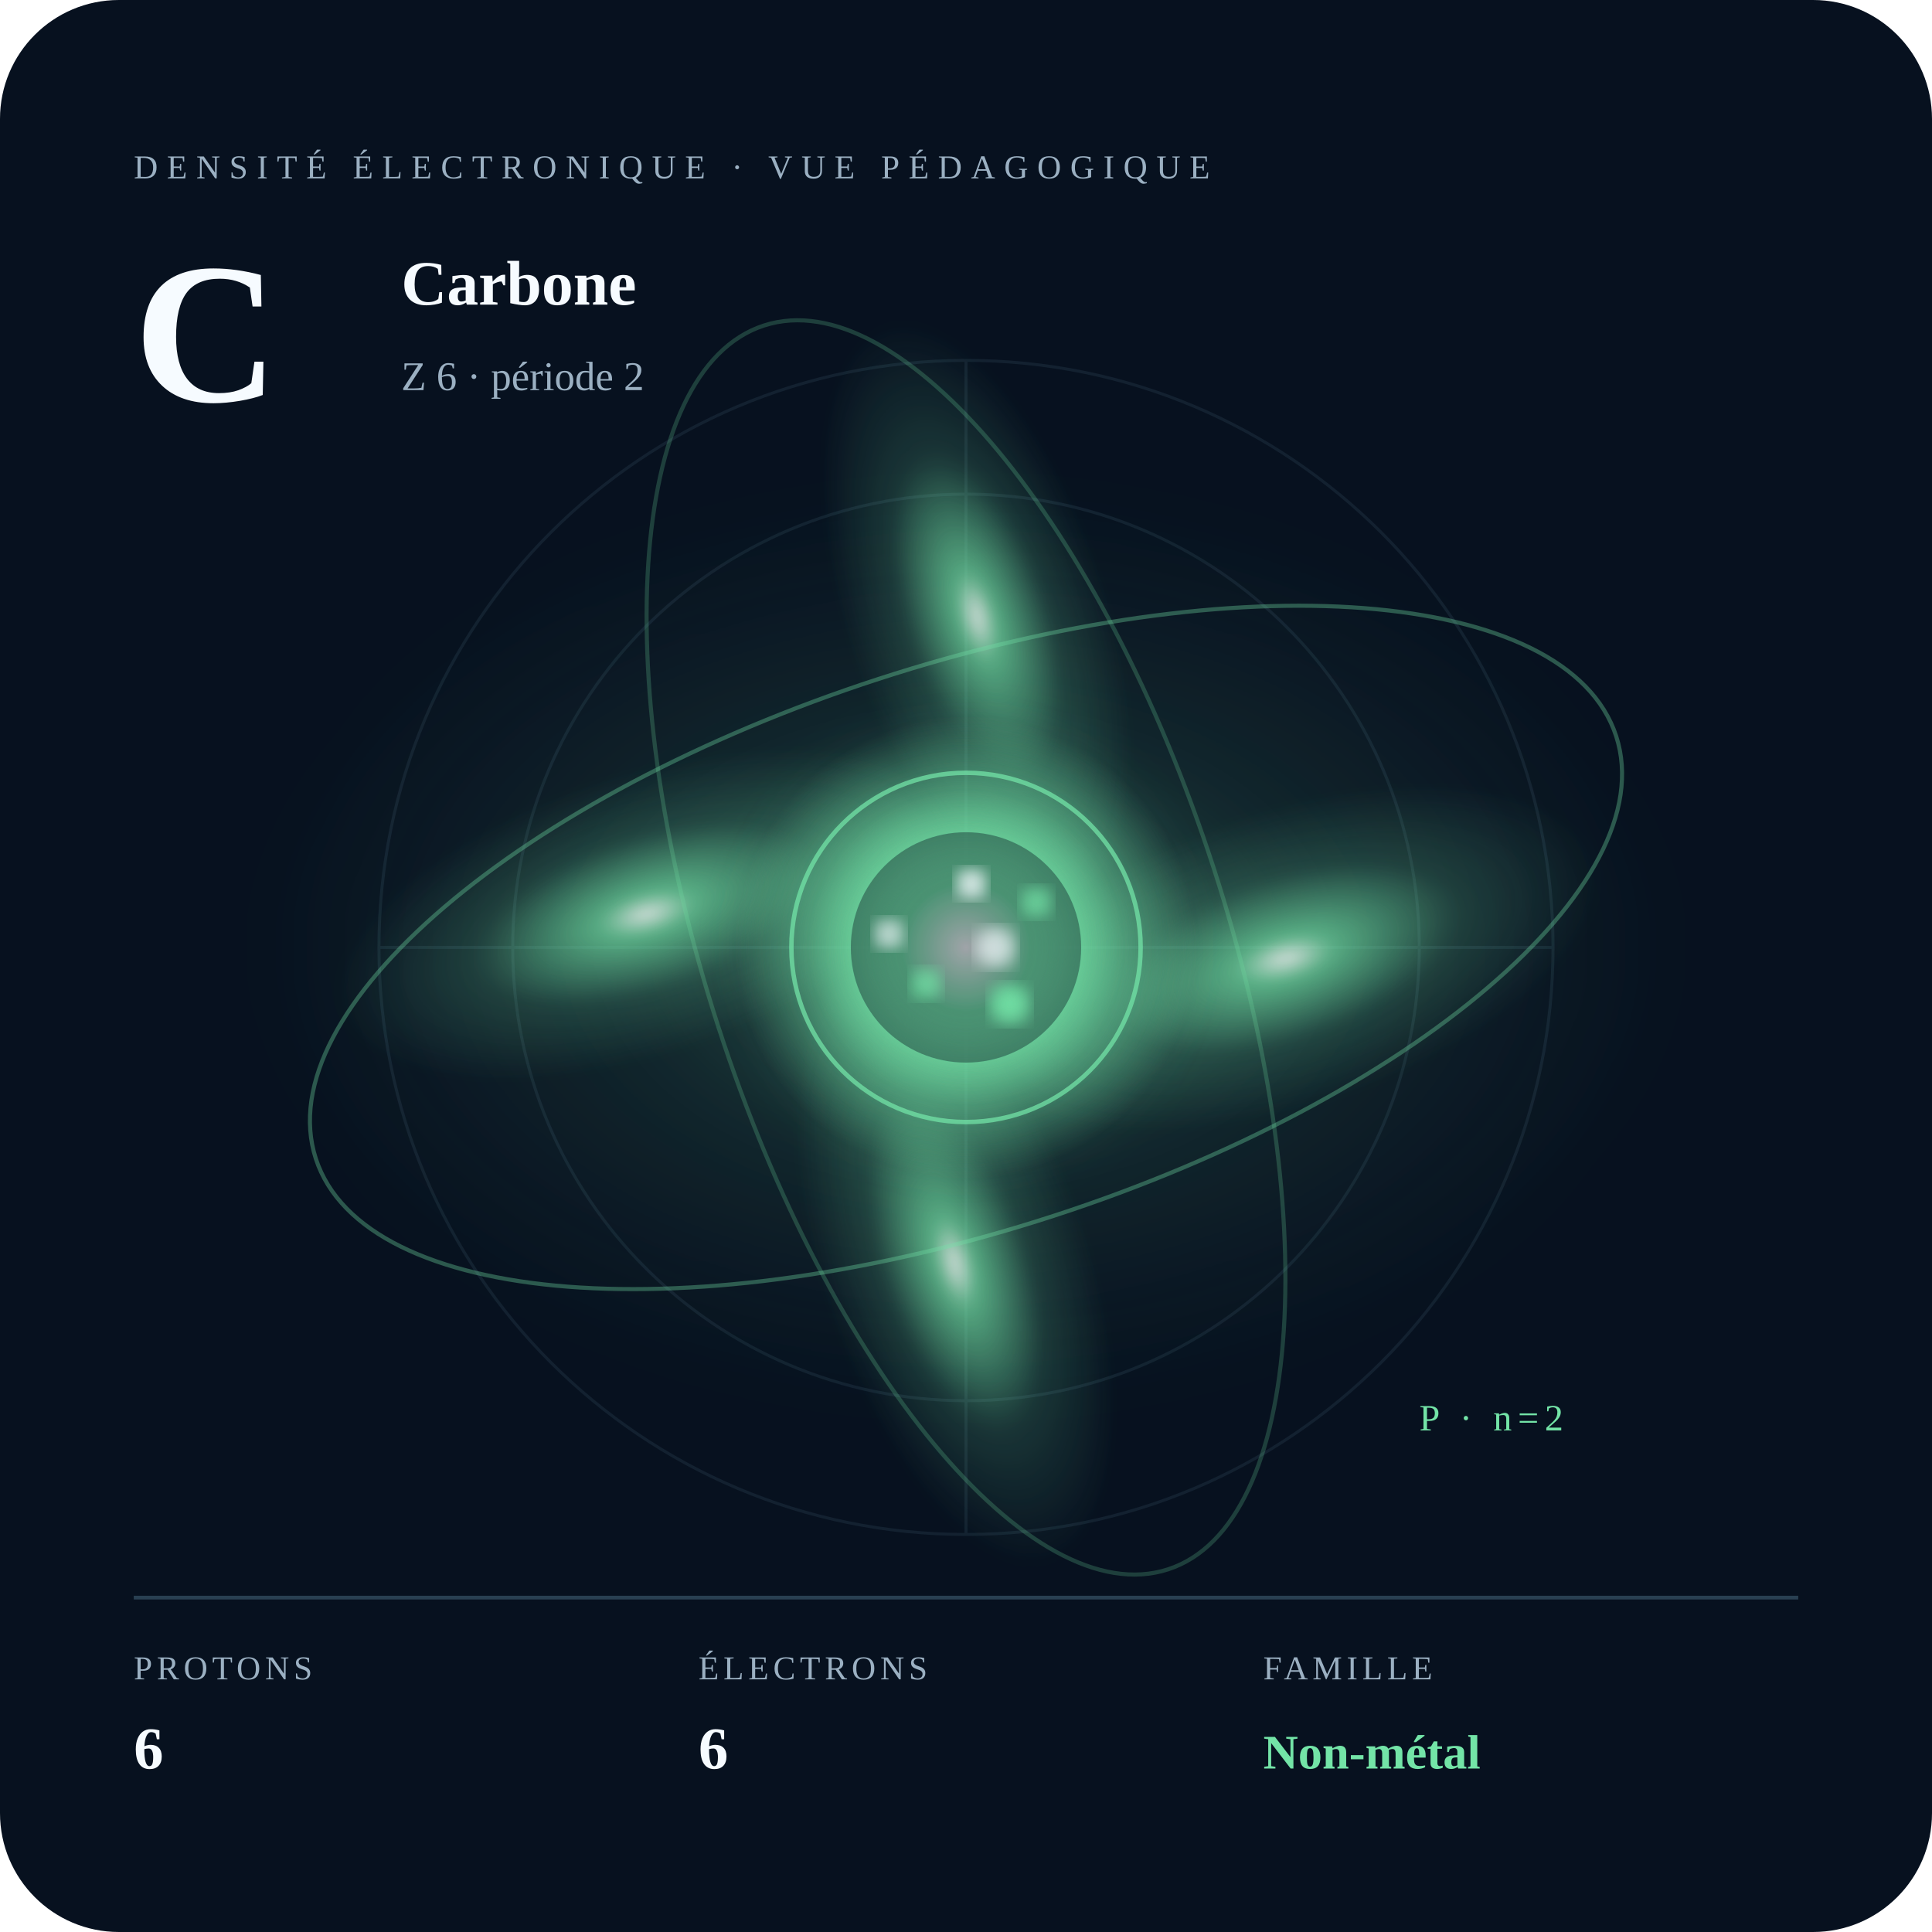
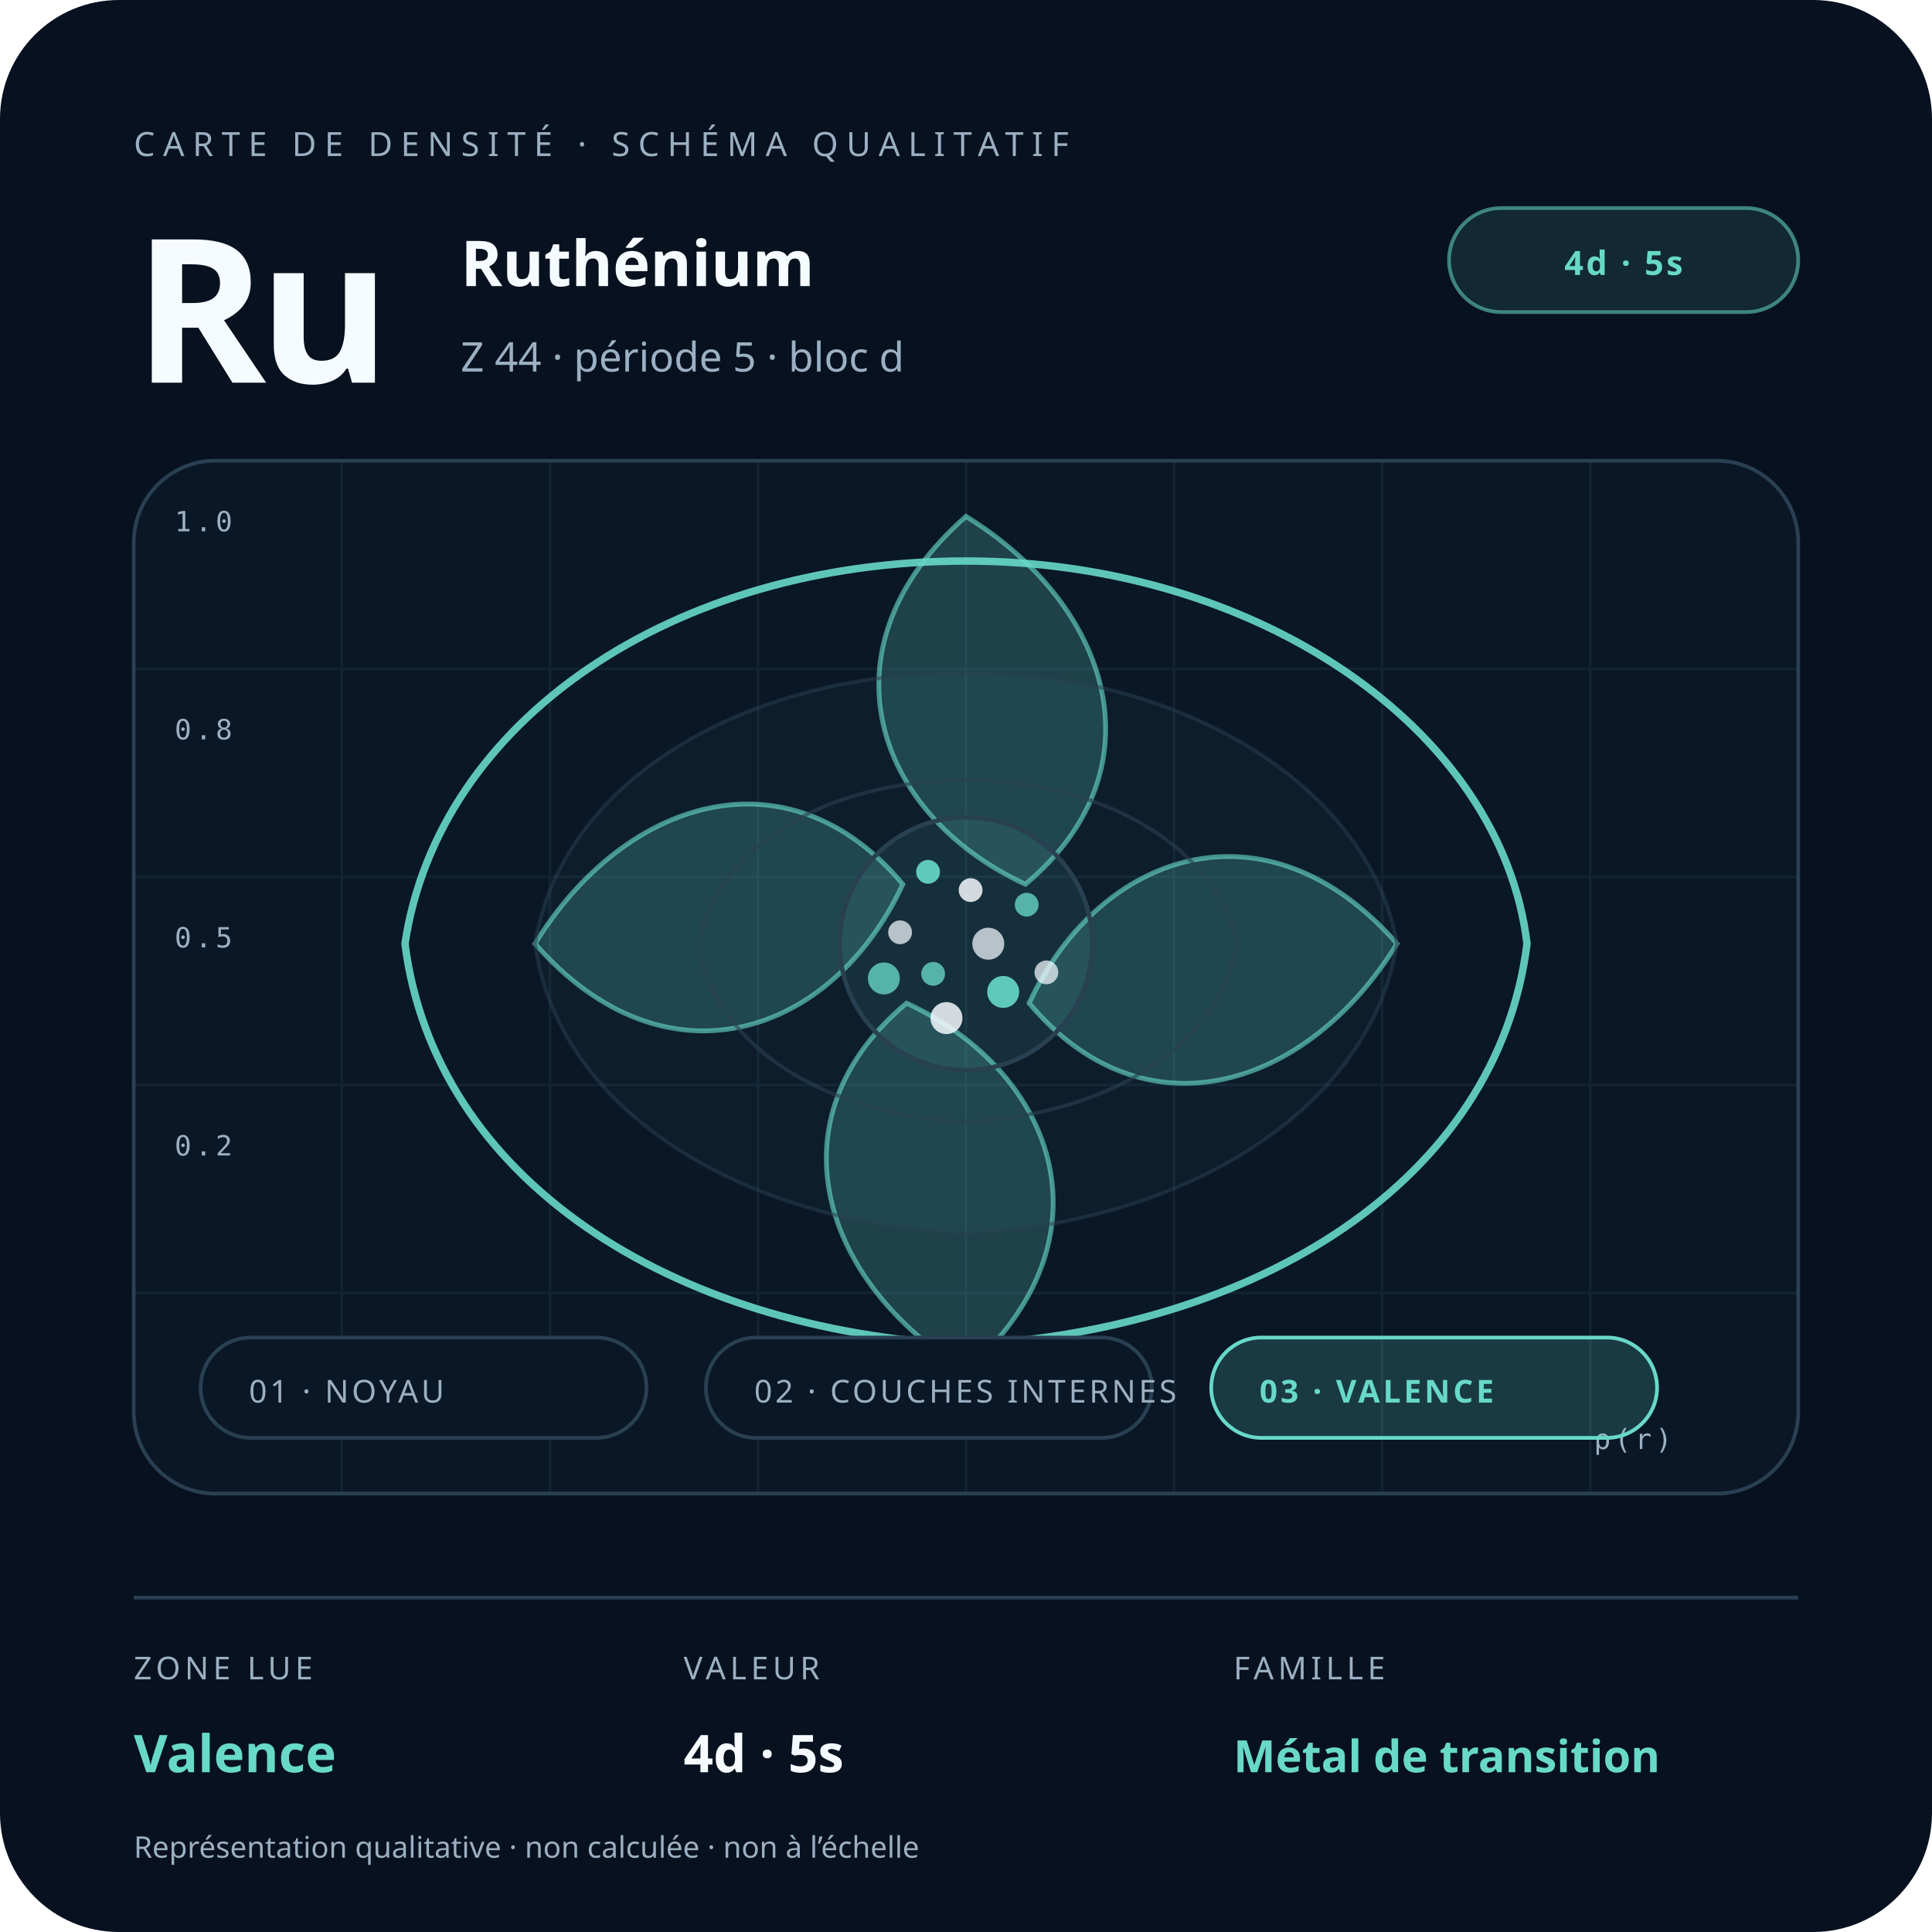
- <svg role="img" aria-label="Analyse atomique Carbone" viewBox="0 0 520 520" style="display:block;width:100%;height:100%;overflow:visible">
-   <defs>
-     <radialGradient id="R0-field">
-       <stop stop-color="#73e4a7" stop-opacity=".34" />
-       <stop offset=".52" stop-color="#73e4a7" stop-opacity=".09" />
-       <stop offset="1" stop-color="#73e4a7" stop-opacity="0" />
-     </radialGradient>
-     <radialGradient id="R0-lobe">
-       <stop stop-color="#fff" stop-opacity=".86" />
-       <stop offset=".14" stop-color="#73e4a7" stop-opacity=".72" />
-       <stop offset=".55" stop-color="#73e4a7" stop-opacity=".17" />
-       <stop offset="1" stop-color="#73e4a7" stop-opacity="0" />
-     </radialGradient>
-     <radialGradient id="R0-core">
-       <stop stop-color="#fff" stop-opacity=".98" />
-       <stop offset=".28" stop-color="#73e4a7" stop-opacity=".92" />
-       <stop offset=".68" stop-color="#73e4a7" stop-opacity=".28" />
-       <stop offset="1" stop-color="#73e4a7" stop-opacity="0" />
-     </radialGradient>
-     <filter id="R0-blur">
-       <feGaussianBlur stdDeviation="13" />
-     </filter>
-     <filter id="R0-soft">
-       <feGaussianBlur stdDeviation="2.2" />
-     </filter>
-     <filter id="R0-glow">
-       <feGaussianBlur stdDeviation="7" result="b" />
-       <feMerge>
-         <feMergeNode in="b" />
-         <feMergeNode in="SourceGraphic" />
-       </feMerge>
-     </filter>
-   </defs>
+ <svg role="img" aria-label="Carte de densité atomique Ruthénium" data-active-density-zone="valence" viewBox="0 0 520 520" style="display:block;width:100%;height:100%;overflow:visible;font-family:ui-sans-serif,system-ui,sans-serif">
  <rect width="520" height="520" rx="32" fill="#07111f" />
  <g>
-     <text x="36" y="48" fill="#9bb0c2" font-size="9" letter-spacing="2.4">DENSITÉ ÉLECTRONIQUE · VUE PÉDAGOGIQUE</text>
-     <text x="36" y="108" fill="#f6fbff" font-size="54" font-weight="720" letter-spacing="-2">C</text>
-     <text x="108" y="82" fill="#f6fbff" font-size="17" font-weight="650">Carbone</text>
-     <text x="108" y="105" fill="#9bb0c2" font-size="11">Z 6 · période 2</text>
-   </g>
-   <g fill="none" stroke="#294052" stroke-width=".8" opacity=".34">
-     <circle cx="260" cy="255" r="122" />
-     <circle cx="260" cy="255" r="158" />
-     <path d="M102 255H418M260 97V413" />
+     <text x="36" y="42" fill="#9bb0c2" font-size="9" letter-spacing="2.2">CARTE DE DENSITÉ · SCHÉMA QUALITATIF</text>
+     <text x="36" y="103" fill="#f6fbff" font-family="ui-sans-serif,system-ui,sans-serif" font-size="54" font-weight="720" letter-spacing="-2">Ru</text>
+     <text x="124" y="77" fill="#f6fbff" font-size="17" font-weight="650">Ruthénium</text>
+     <text x="124" y="100" fill="#9bb0c2" font-size="11">Z 44 · période 5 · bloc d</text>
  </g>
  <g>
-     <ellipse cx="260" cy="255" rx="190" ry="119" fill="url(#R0-field)" filter="url(#R0-blur)" />
-     <g data-science-density-lobes="4">
-       <ellipse cx="174" cy="246" rx="86" ry="38" transform="rotate(-18 174 246)" fill="url(#R0-lobe)" filter="url(#R0-soft)" style="transform-box:fill-box;transform-origin:center;animation:science-density-bloom 12s cubic-bezier(.45,0,.25,1) infinite;animation-delay:0s;animation-play-state:running" />
-       <ellipse cx="346" cy="258" rx="88" ry="40" transform="rotate(-18 346 258)" fill="url(#R0-lobe)" filter="url(#R0-soft)" style="transform-box:fill-box;transform-origin:center;animation:science-density-bloom 12s cubic-bezier(.45,0,.25,1) infinite;animation-delay:-4s;animation-play-state:running" />
-       <ellipse cx="263" cy="166" rx="82" ry="35" transform="rotate(72 263 166)" fill="url(#R0-lobe)" filter="url(#R0-soft)" style="transform-box:fill-box;transform-origin:center;animation:science-density-bloom 12s cubic-bezier(.45,0,.25,1) infinite;animation-delay:-8s;animation-play-state:running" />
-       <ellipse cx="257" cy="340" rx="84" ry="36" transform="rotate(72 257 340)" fill="url(#R0-lobe)" filter="url(#R0-soft)" style="transform-box:fill-box;transform-origin:center;animation:science-density-bloom 12s cubic-bezier(.45,0,.25,1) infinite;animation-delay:-2s;animation-play-state:running" />
-     </g>
-     <circle cx="260" cy="255" r="62" fill="url(#R0-core)" filter="url(#R0-glow)" />
+     <rect x="390" y="56" width="94" height="28" rx="14" fill="#68d9c9" fill-opacity=".12" stroke="#68d9c9" stroke-opacity=".55" />
+     <text x="437" y="74" fill="#68d9c9" text-anchor="middle" font-size="9" font-weight="650" letter-spacing=".7">4d · 5s</text>
  </g>
-   <g fill="none" stroke="#73e4a7">
-     <ellipse cx="260" cy="255" rx="184" ry="76" transform="rotate(-18 260 255)" stroke-width="1.1" stroke-opacity=".34" />
-     <ellipse cx="260" cy="255" rx="176" ry="70" transform="rotate(72 260 255)" stroke-width="1.1" stroke-opacity=".22" />
-     <circle cx="260" cy="255" r="47" stroke-width="1.2" stroke-opacity=".74" />
-     <text x="382" y="385" fill="#73e4a7" stroke="none" font-size="10" letter-spacing="1.6">P · n=2</text>
+   <rect x="36" y="124" width="448" height="278" rx="22" fill="#0a1726" stroke="#294052" />
+   <g stroke="#294052" stroke-width=".7" opacity=".28">
+     <path d="M92 124V402M148 124V402M204 124V402M260 124V402M316 124V402M372 124V402M428 124V402" />
+     <path d="M36 180H484M36 236H484M36 292H484M36 348H484" />
  </g>
  <g>
-     <circle cx="260" cy="255" r="31" fill="#07111f" fill-opacity="0.38" />
-     <circle cx="268" cy="255" r="5.4" fill="#f6fbff" fill-opacity="0.68" filter="url(#R0-soft)" />
-     <circle cx="249.318" cy="264.805" r="4.2" fill="#73e4a7" fill-opacity="0.75" filter="url(#R0-soft)" />
-     <circle cx="261.47" cy="237.871" r="4.2" fill="#f6fbff" fill-opacity="0.82" filter="url(#R0-soft)" />
-     <circle cx="271.762" cy="270.25" r="5.4" fill="#73e4a7" fill-opacity="0.89" filter="url(#R0-soft)" />
-     <circle cx="239.307" cy="251.422" r="4.2" fill="#f6fbff" fill-opacity="0.68" filter="url(#R0-soft)" />
-     <circle cx="278.955" cy="242.814" r="4.2" fill="#73e4a7" fill-opacity="0.75" filter="url(#R0-soft)" />
+     <g fill="#68d9c9" data-science-density-regions="4">
+       <path d="M260 139C299 163 313 207 276 238C235 219 220 174 260 139Z" fill-opacity="0.22" stroke="#68d9c9" stroke-opacity="0.62" stroke-width="1.3" style="transform-box:fill-box;transform-origin:center;animation:science-density-pulse 12s cubic-bezier(.45,0,.25,1) infinite;animation-delay:0s;animation-play-state:running" />
+       <path d="M376 254C352 293 308 307 277 270C296 229 341 214 376 254Z" fill-opacity="0.22" stroke="#68d9c9" stroke-opacity="0.62" stroke-width="1.3" style="transform-box:fill-box;transform-origin:center;animation:science-density-pulse 12s cubic-bezier(.45,0,.25,1) infinite;animation-delay:-3s;animation-play-state:running" />
+       <path d="M260 369C221 345 207 301 244 270C285 289 300 334 260 369Z" fill-opacity="0.22" stroke="#68d9c9" stroke-opacity="0.62" stroke-width="1.3" style="transform-box:fill-box;transform-origin:center;animation:science-density-pulse 12s cubic-bezier(.45,0,.25,1) infinite;animation-delay:-6s;animation-play-state:running" />
+       <path d="M144 254C168 215 212 201 243 238C224 279 179 294 144 254Z" fill-opacity="0.22" stroke="#68d9c9" stroke-opacity="0.62" stroke-width="1.3" style="transform-box:fill-box;transform-origin:center;animation:science-density-pulse 12s cubic-bezier(.45,0,.25,1) infinite;animation-delay:-9s;animation-play-state:running" />
+     </g>
+     <path d="M260 151C338 151 404 196 411 254C403 318 338 358 260 362C180 358 117 317 109 254C118 194 181 151 260 151Z" fill="none" stroke="#68d9c9" stroke-opacity="0.9" stroke-width="2" />
+     <path d="M260 181C320 181 369 213 376 254C369 298 320 329 260 332C198 329 150 298 144 254C151 211 199 181 260 181Z" fill="#68d9c9" fill-opacity="0.035" stroke="#294052" stroke-opacity="0.52" stroke-width="1" />
+     <path d="M260 210C298 210 328 229 333 254C328 282 298 300 260 302C221 300 192 281 188 254C193 228 222 210 260 210Z" fill="none" stroke="#294052" stroke-opacity=".62" />
+     <circle cx="260" cy="254" r="34" fill="#68d9c9" fill-opacity="0.1" stroke="#294052" stroke-width="1.2" />
+     <circle cx="266" cy="254" r="4.3" fill="#f6fbff" fill-opacity="0.72" />
+     <circle cx="251.159" cy="262.114" r="3.2" fill="#68d9c9" fill-opacity="0.78" />
+     <circle cx="261.239" cy="239.568" r="3.2" fill="#f6fbff" fill-opacity="0.84" />
+     <circle cx="270.011" cy="266.98" r="4.3" fill="#68d9c9" fill-opacity="0.9" />
+     <circle cx="242.263" cy="250.933" r="3.2" fill="#f6fbff" fill-opacity="0.72" />
+     <circle cx="276.332" cy="243.5" r="3.2" fill="#68d9c9" fill-opacity="0.78" />
+     <circle cx="254.743" cy="274.018" r="4.3" fill="#f6fbff" fill-opacity="0.84" />
+     <circle cx="249.787" cy="234.656" r="3.2" fill="#68d9c9" fill-opacity="0.9" />
+     <circle cx="281.637" cy="261.713" r="3.2" fill="#f6fbff" fill-opacity="0.72" />
+     <circle cx="237.896" cy="263.349" r="4.3" fill="#68d9c9" fill-opacity="0.78" />
+   </g>
+   <g fill="#9bb0c2" font-family="ui-monospace,monospace" font-size="7.5" letter-spacing="1">
+     <text x="47" y="143">1.0</text>
+     <text x="47" y="199">0.8</text>
+     <text x="47" y="255">0.5</text>
+     <text x="47" y="311">0.2</text>
+     <text x="429" y="390">ρ(r)</text>
+   </g>
+   <g>
+     <g transform="translate(54 360)" role="button" tabindex="0" aria-pressed="false" aria-label="Noyau" data-density-zone="nucleus" style="cursor:pointer;outline:none">
+       <rect width="120" height="27" rx="13.5" fill="#0a1726" fill-opacity="1" stroke="#294052" />
+       <text x="13" y="17.5" fill="#9bb0c2" font-size="8.5" font-weight="500" letter-spacing=".8">01 · NOYAU</text>
+     </g>
+     <g transform="translate(190 360)" role="button" tabindex="0" aria-pressed="false" aria-label="Couches internes" data-density-zone="inner" style="cursor:pointer;outline:none">
+       <rect width="120" height="27" rx="13.5" fill="#0a1726" fill-opacity="1" stroke="#294052" />
+       <text x="13" y="17.5" fill="#9bb0c2" font-size="8.5" font-weight="500" letter-spacing=".8">02 · COUCHES INTERNES</text>
+     </g>
+     <g transform="translate(326 360)" role="button" tabindex="0" aria-pressed="true" aria-label="Valence" data-density-zone="valence" style="cursor:pointer;outline:none">
+       <rect width="120" height="27" rx="13.5" fill="#68d9c9" fill-opacity="0.18" stroke="#68d9c9" />
+       <text x="13" y="17.5" fill="#68d9c9" font-size="8.5" font-weight="650" letter-spacing=".8">03 · VALENCE</text>
+     </g>
  </g>
  <g transform="translate(36 430)">
    <path d="M0 0H448" stroke="#294052" />
-     <text y="22" fill="#9bb0c2" font-size="9" letter-spacing="1.2">PROTONS</text>
-     <text y="46" fill="#f6fbff" font-size="16" font-weight="650">6</text>
-     <text x="152" y="22" fill="#9bb0c2" font-size="9" letter-spacing="1.2">ÉLECTRONS</text>
-     <text x="152" y="46" fill="#f6fbff" font-size="16" font-weight="650">6</text>
-     <text x="304" y="22" fill="#9bb0c2" font-size="9" letter-spacing="1.2">FAMILLE</text>
-     <text x="304" y="46" fill="#73e4a7" font-size="13" font-weight="600">Non-métal</text>
+     <text y="22" fill="#9bb0c2" font-size="8.5" letter-spacing="1.15">ZONE LUE</text>
+     <text y="47" fill="#68d9c9" font-size="14" font-weight="650">Valence</text>
+     <text x="148" y="22" fill="#9bb0c2" font-size="8.5" letter-spacing="1.15">VALEUR</text>
+     <text x="148" y="47" fill="#f6fbff" font-size="14" font-weight="650">4d · 5s</text>
+     <text x="296" y="22" fill="#9bb0c2" font-size="8.5" letter-spacing="1.15">FAMILLE</text>
+     <text x="296" y="47" fill="#68d9c9" font-size="12" font-weight="600">Métal de transition</text>
+     <text y="70" fill="#9bb0c2" font-size="8">Représentation qualitative · non calculée · non à l’échelle</text>
  </g>
-   <style>@keyframes science-density-bloom{0%,100%{opacity:.06;transform:scale(.42)}18%{opacity:.32;transform:scale(.7)}42%{opacity:.94;transform:scale(1.04)}64%{opacity:.46;transform:scale(.88)}82%{opacity:.1;transform:scale(.55)}}@media(prefers-reduced-motion:reduce){svg *{animation:none!important}}</style>
+   <style>@keyframes science-density-pulse{0%,100%{opacity:.46;transform:scale(.9)}24%{opacity:.7;transform:scale(.98)}48%{opacity:1;transform:scale(1.045)}72%{opacity:.62;transform:scale(.96)}}@media(prefers-reduced-motion:reduce){svg *{animation:none!important}}</style>
</svg>
